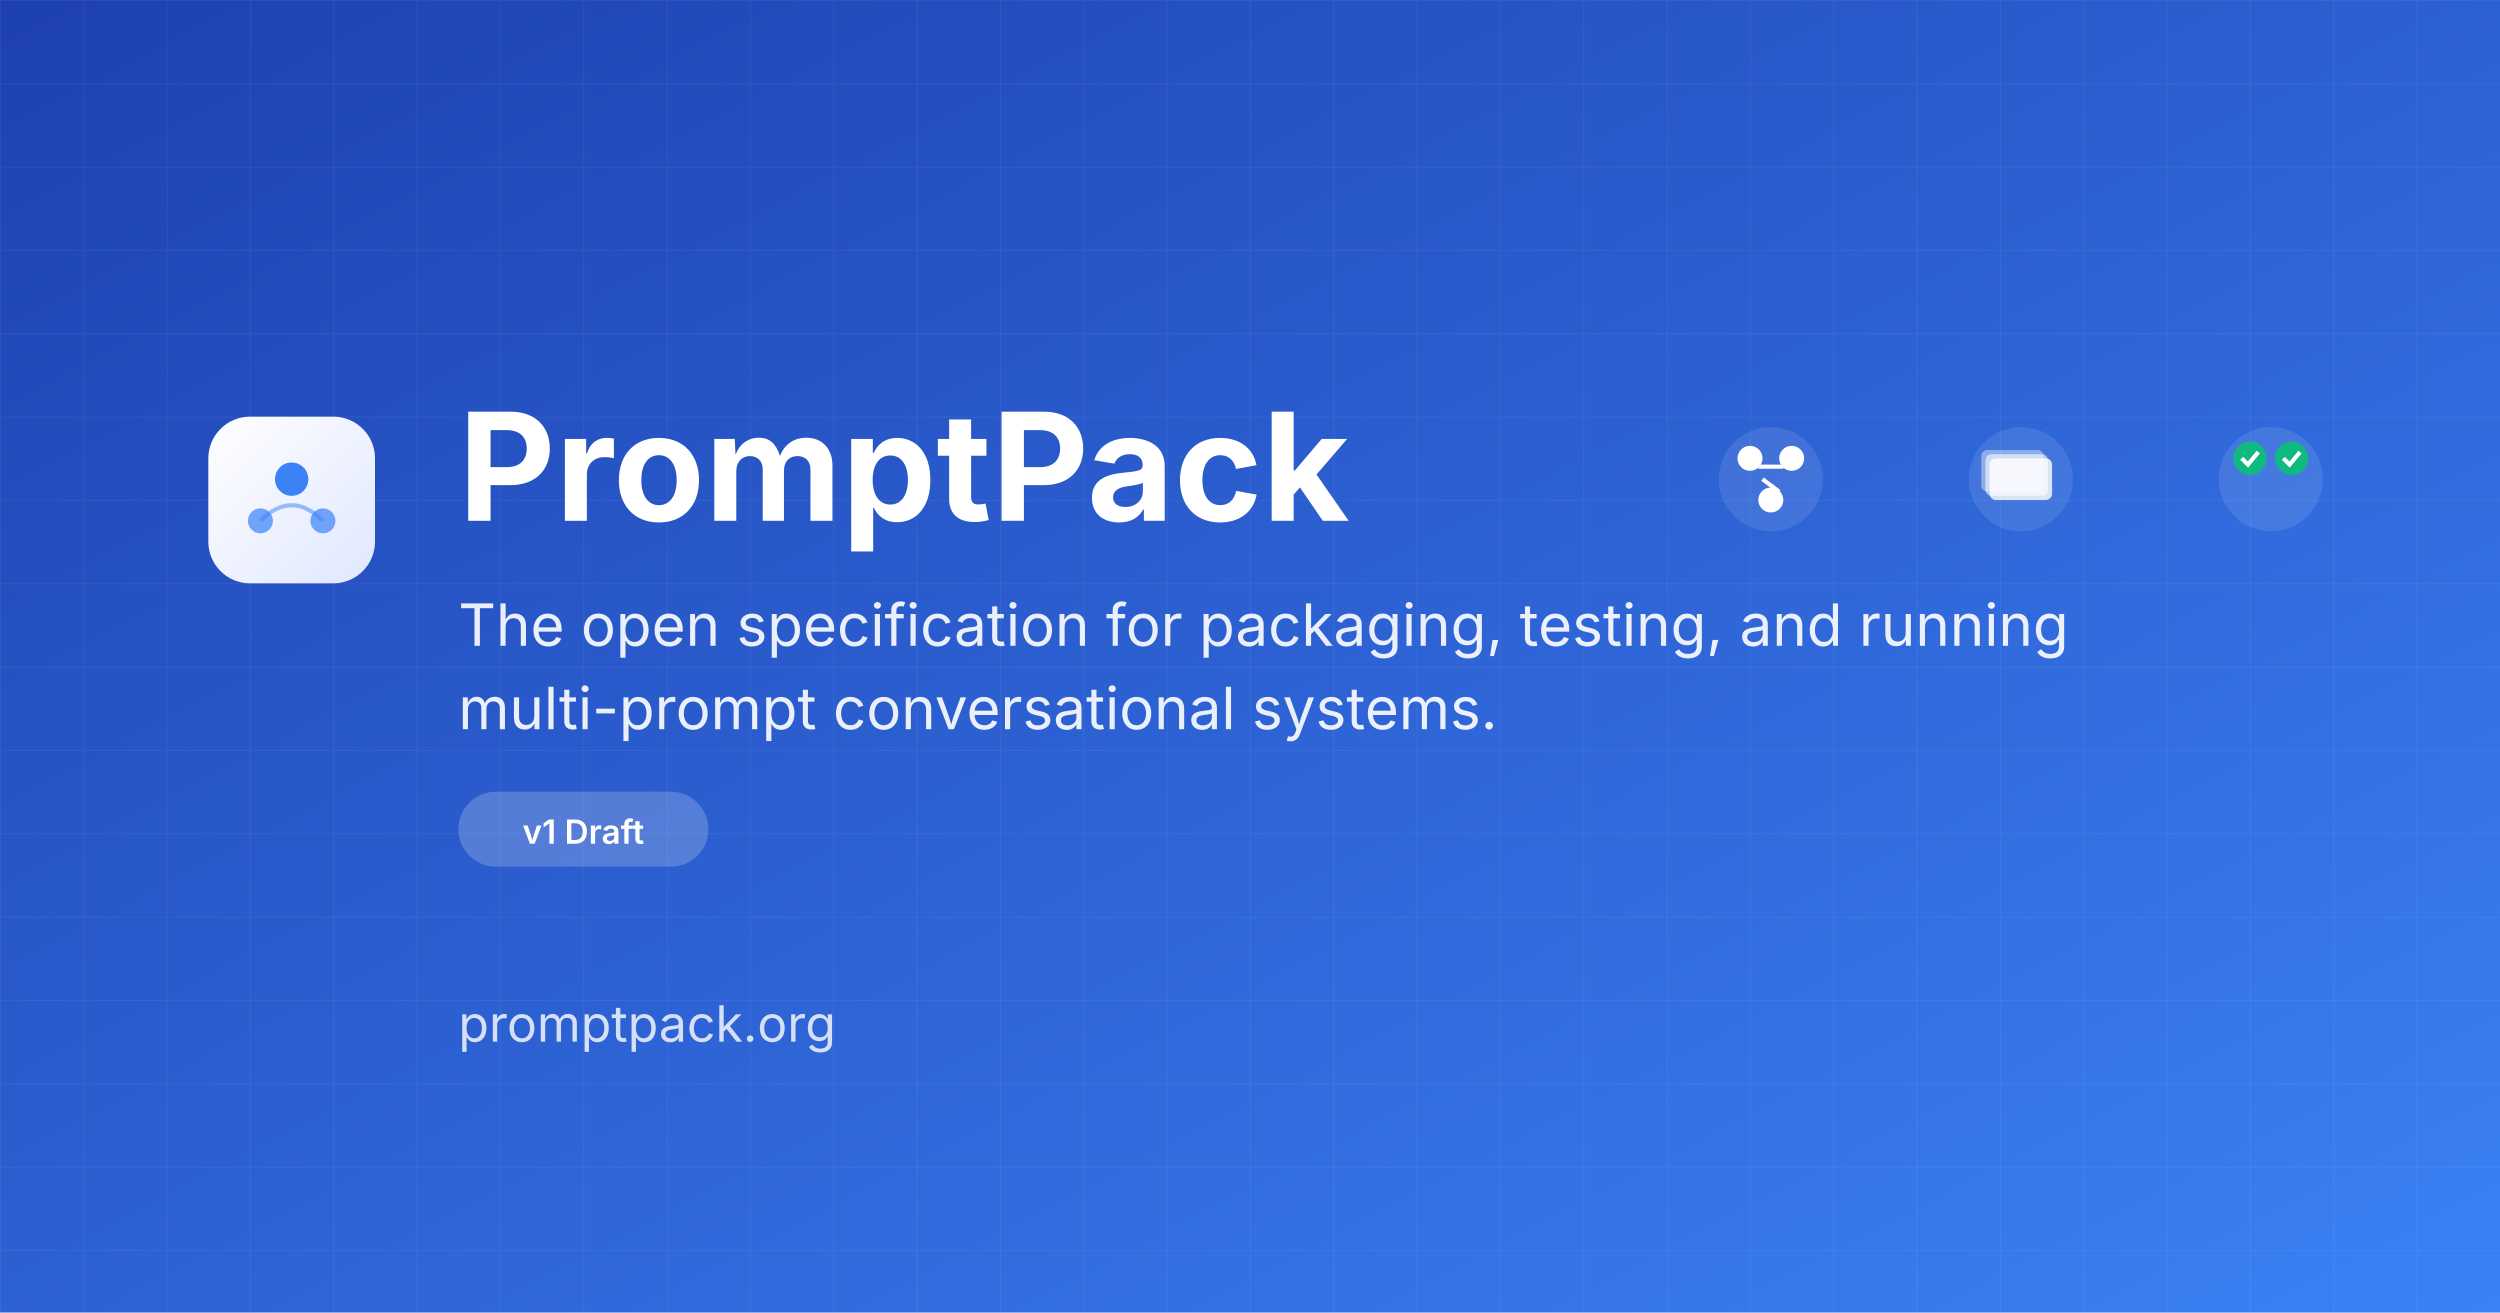
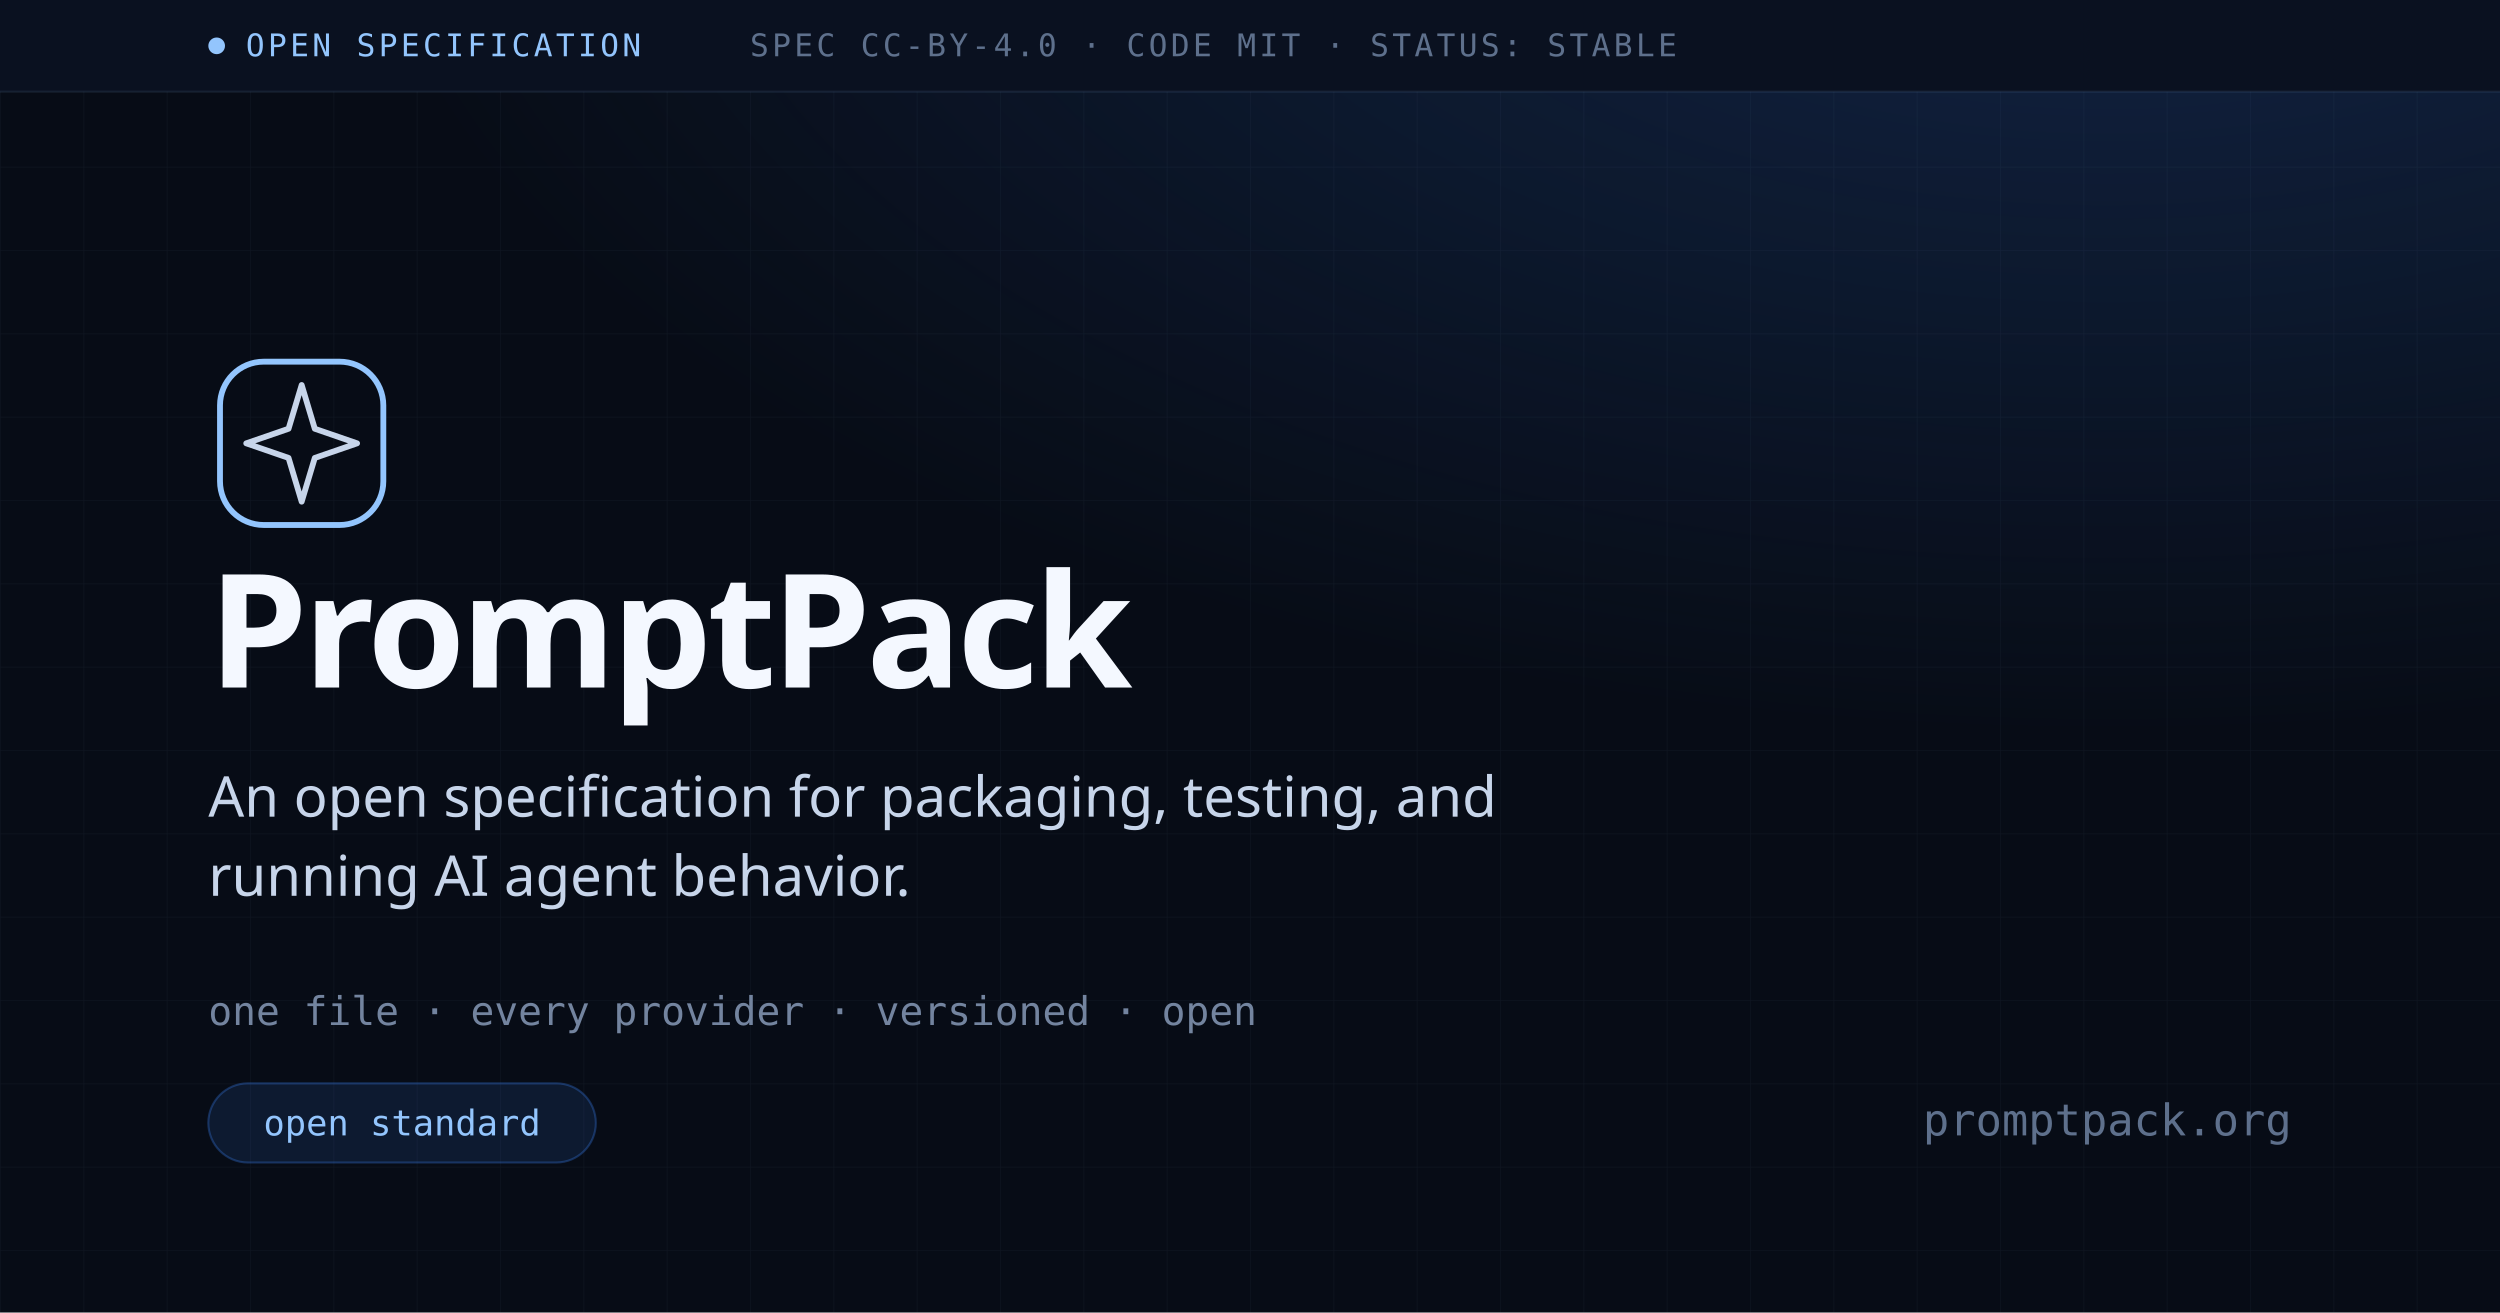
<svg xmlns="http://www.w3.org/2000/svg" width="1200" height="630" viewBox="0 0 1200 630">
  <defs>
-     <linearGradient id="bgGrad" x1="0%" y1="0%" x2="100%" y2="100%">
-       <stop offset="0%" style="stop-color:#1E40AF;stop-opacity:1" />
-       <stop offset="100%" style="stop-color:#3B82F6;stop-opacity:1" />
-     </linearGradient>
-     <linearGradient id="logoGrad" x1="0%" y1="0%" x2="100%" y2="100%">
-       <stop offset="0%" style="stop-color:#FFFFFF;stop-opacity:1" />
-       <stop offset="100%" style="stop-color:#E0E7FF;stop-opacity:1" />
-     </linearGradient>
+     <radialGradient id="atmo" cx="84%" cy="-14%" r="70%">
+       <stop offset="0%" stop-color="#3B82F6" stop-opacity="0.22" />
+       <stop offset="100%" stop-color="#3B82F6" stop-opacity="0" />
+     </radialGradient>
+     <pattern id="grid" width="40" height="40" patternUnits="userSpaceOnUse">
+       <path d="M 40 0 L 0 0 0 40" fill="none" stroke="#93C5FD" stroke-width="0.5" opacity="0.06" />
+     </pattern>
  </defs>
-   <rect width="1200" height="630" fill="url(#bgGrad)" />
-   <pattern id="grid" width="40" height="40" patternUnits="userSpaceOnUse">
-     <path d="M 40 0 L 0 0 0 40" fill="none" stroke="white" stroke-width="0.5" opacity="0.1" />
-   </pattern>
+   <rect width="1200" height="630" fill="#070C16" />
  <rect width="1200" height="630" fill="url(#grid)" />
-   <g transform="translate(100, 200)">
-     <rect width="80" height="80" rx="20" fill="url(#logoGrad)" />
-     <circle cx="40" cy="30" r="8" fill="#3B82F6" />
-     <circle cx="25" cy="50" r="6" fill="#3B82F6" opacity="0.7" />
-     <circle cx="55" cy="50" r="6" fill="#3B82F6" opacity="0.7" />
-     <path d="M 25 50 Q 40 35 55 50" stroke="#3B82F6" stroke-width="2" fill="none" opacity="0.5" />
+   <rect width="1200" height="630" fill="url(#atmo)" />
+   <rect x="0" y="0" width="1200" height="44" fill="#0A1120" />
+   <line x1="0" y1="44" x2="1200" y2="44" stroke="#93C5FD" stroke-opacity="0.10" />
+   <circle cx="104" cy="22" r="4" fill="#93C5FD" />
+   <text x="118" y="27" font-family="'Spline Sans Mono', ui-monospace, Menlo, monospace" font-size="15" letter-spacing="1.6" fill="#93C5FD">OPEN SPECIFICATION</text>
+   <text x="360" y="27" font-family="'Spline Sans Mono', ui-monospace, Menlo, monospace" font-size="15" letter-spacing="1.6" fill="#5E708C">SPEC CC-BY-4.0 · CODE MIT · STATUS: STABLE</text>
+   <g transform="translate(100, 168) scale(1.4)">
+     <rect x="4" y="4" width="56" height="56" rx="15" fill="none" stroke="#93C5FD" stroke-width="2" />
+     <polygon points="32,12 36.5,27 51,32 36.5,37 32,52 27.5,37 13,32 27.5,27" fill="none" stroke="#C7D5EA" stroke-width="2" stroke-linejoin="round" />
  </g>
-   <text x="220" y="250" font-family="Inter, system-ui, sans-serif" font-size="72" font-weight="bold" fill="white">
-     PromptPack
-   </text>
-   <text x="220" y="310" font-family="Inter, system-ui, sans-serif" font-size="28" fill="white" opacity="0.9">
-     The open specification for packaging, testing, and running
-   </text>
-   <text x="220" y="350" font-family="Inter, system-ui, sans-serif" font-size="28" fill="white" opacity="0.9">
-     multi-prompt conversational systems.
-   </text>
-   <g transform="translate(220, 380)">
-     <rect width="120" height="36" rx="18" fill="white" opacity="0.2" />
-     <text x="60" y="25" font-family="Inter, system-ui, sans-serif" font-size="16" font-weight="600" fill="white" text-anchor="middle">
-       v1 Draft
-     </text>
+   <text x="100" y="330" font-family="'Space Grotesk', system-ui, sans-serif" font-size="76" font-weight="600" letter-spacing="-2.2" fill="#F4F8FF">PromptPack</text>
+   <text x="100" y="392" font-family="'Space Grotesk', system-ui, sans-serif" font-size="27" fill="#C7D5EA">An open specification for packaging, testing, and</text>
+   <text x="100" y="430" font-family="'Space Grotesk', system-ui, sans-serif" font-size="27" fill="#C7D5EA">running AI agent behavior.</text>
+   <text x="100" y="492" font-family="'Spline Sans Mono', ui-monospace, Menlo, monospace" font-size="19" fill="#73849F">one file · every provider · versioned · open</text>
+   <g transform="translate(100, 520)">
+     <rect width="186" height="38" rx="19" fill="#3B82F6" fill-opacity="0.12" stroke="#3B82F6" stroke-opacity="0.30" />
+     <text x="93" y="25" font-family="'Spline Sans Mono', ui-monospace, Menlo, monospace" font-size="17" fill="#93C5FD" text-anchor="middle">open standard</text>
  </g>
-   <g transform="translate(800, 180)">
-     <circle cx="50" cy="50" r="25" fill="white" opacity="0.1" />
-     <circle cx="40" cy="40" r="6" fill="white" />
-     <circle cx="60" cy="40" r="6" fill="white" />
-     <circle cx="50" cy="60" r="6" fill="white" />
-     <line x1="44" y1="44" x2="56" y2="44" stroke="white" stroke-width="2" />
-     <line x1="46" y1="50" x2="54" y2="56" stroke="white" stroke-width="2" />
-     <g transform="translate(120, 0)">
-       <circle cx="50" cy="50" r="25" fill="white" opacity="0.1" />
-       <rect x="35" y="40" width="30" height="20" rx="3" fill="white" opacity="0.8" />
-       <rect x="33" y="38" width="30" height="20" rx="3" fill="white" opacity="0.6" />
-       <rect x="31" y="36" width="30" height="20" rx="3" fill="white" opacity="0.4" />
-     </g>
-     <g transform="translate(240, 0)">
-       <circle cx="50" cy="50" r="25" fill="white" opacity="0.1" />
-       <circle cx="40" cy="40" r="8" fill="#10B981" />
-       <path d="M 36 40 L 39 43 L 44 37" stroke="white" stroke-width="2" fill="none" />
-       <circle cx="60" cy="40" r="8" fill="#10B981" />
-       <path d="M 56 40 L 59 43 L 64 37" stroke="white" stroke-width="2" fill="none" />
-     </g>
-   </g>
-   <text x="220" y="500" font-family="Inter, system-ui, sans-serif" font-size="24" fill="white" opacity="0.8">
-     promptpack.org
-   </text>
+   <text x="1100" y="545" font-family="'Spline Sans Mono', ui-monospace, Menlo, monospace" font-size="21" fill="#5E708C" text-anchor="end">promptpack.org</text>
</svg>
